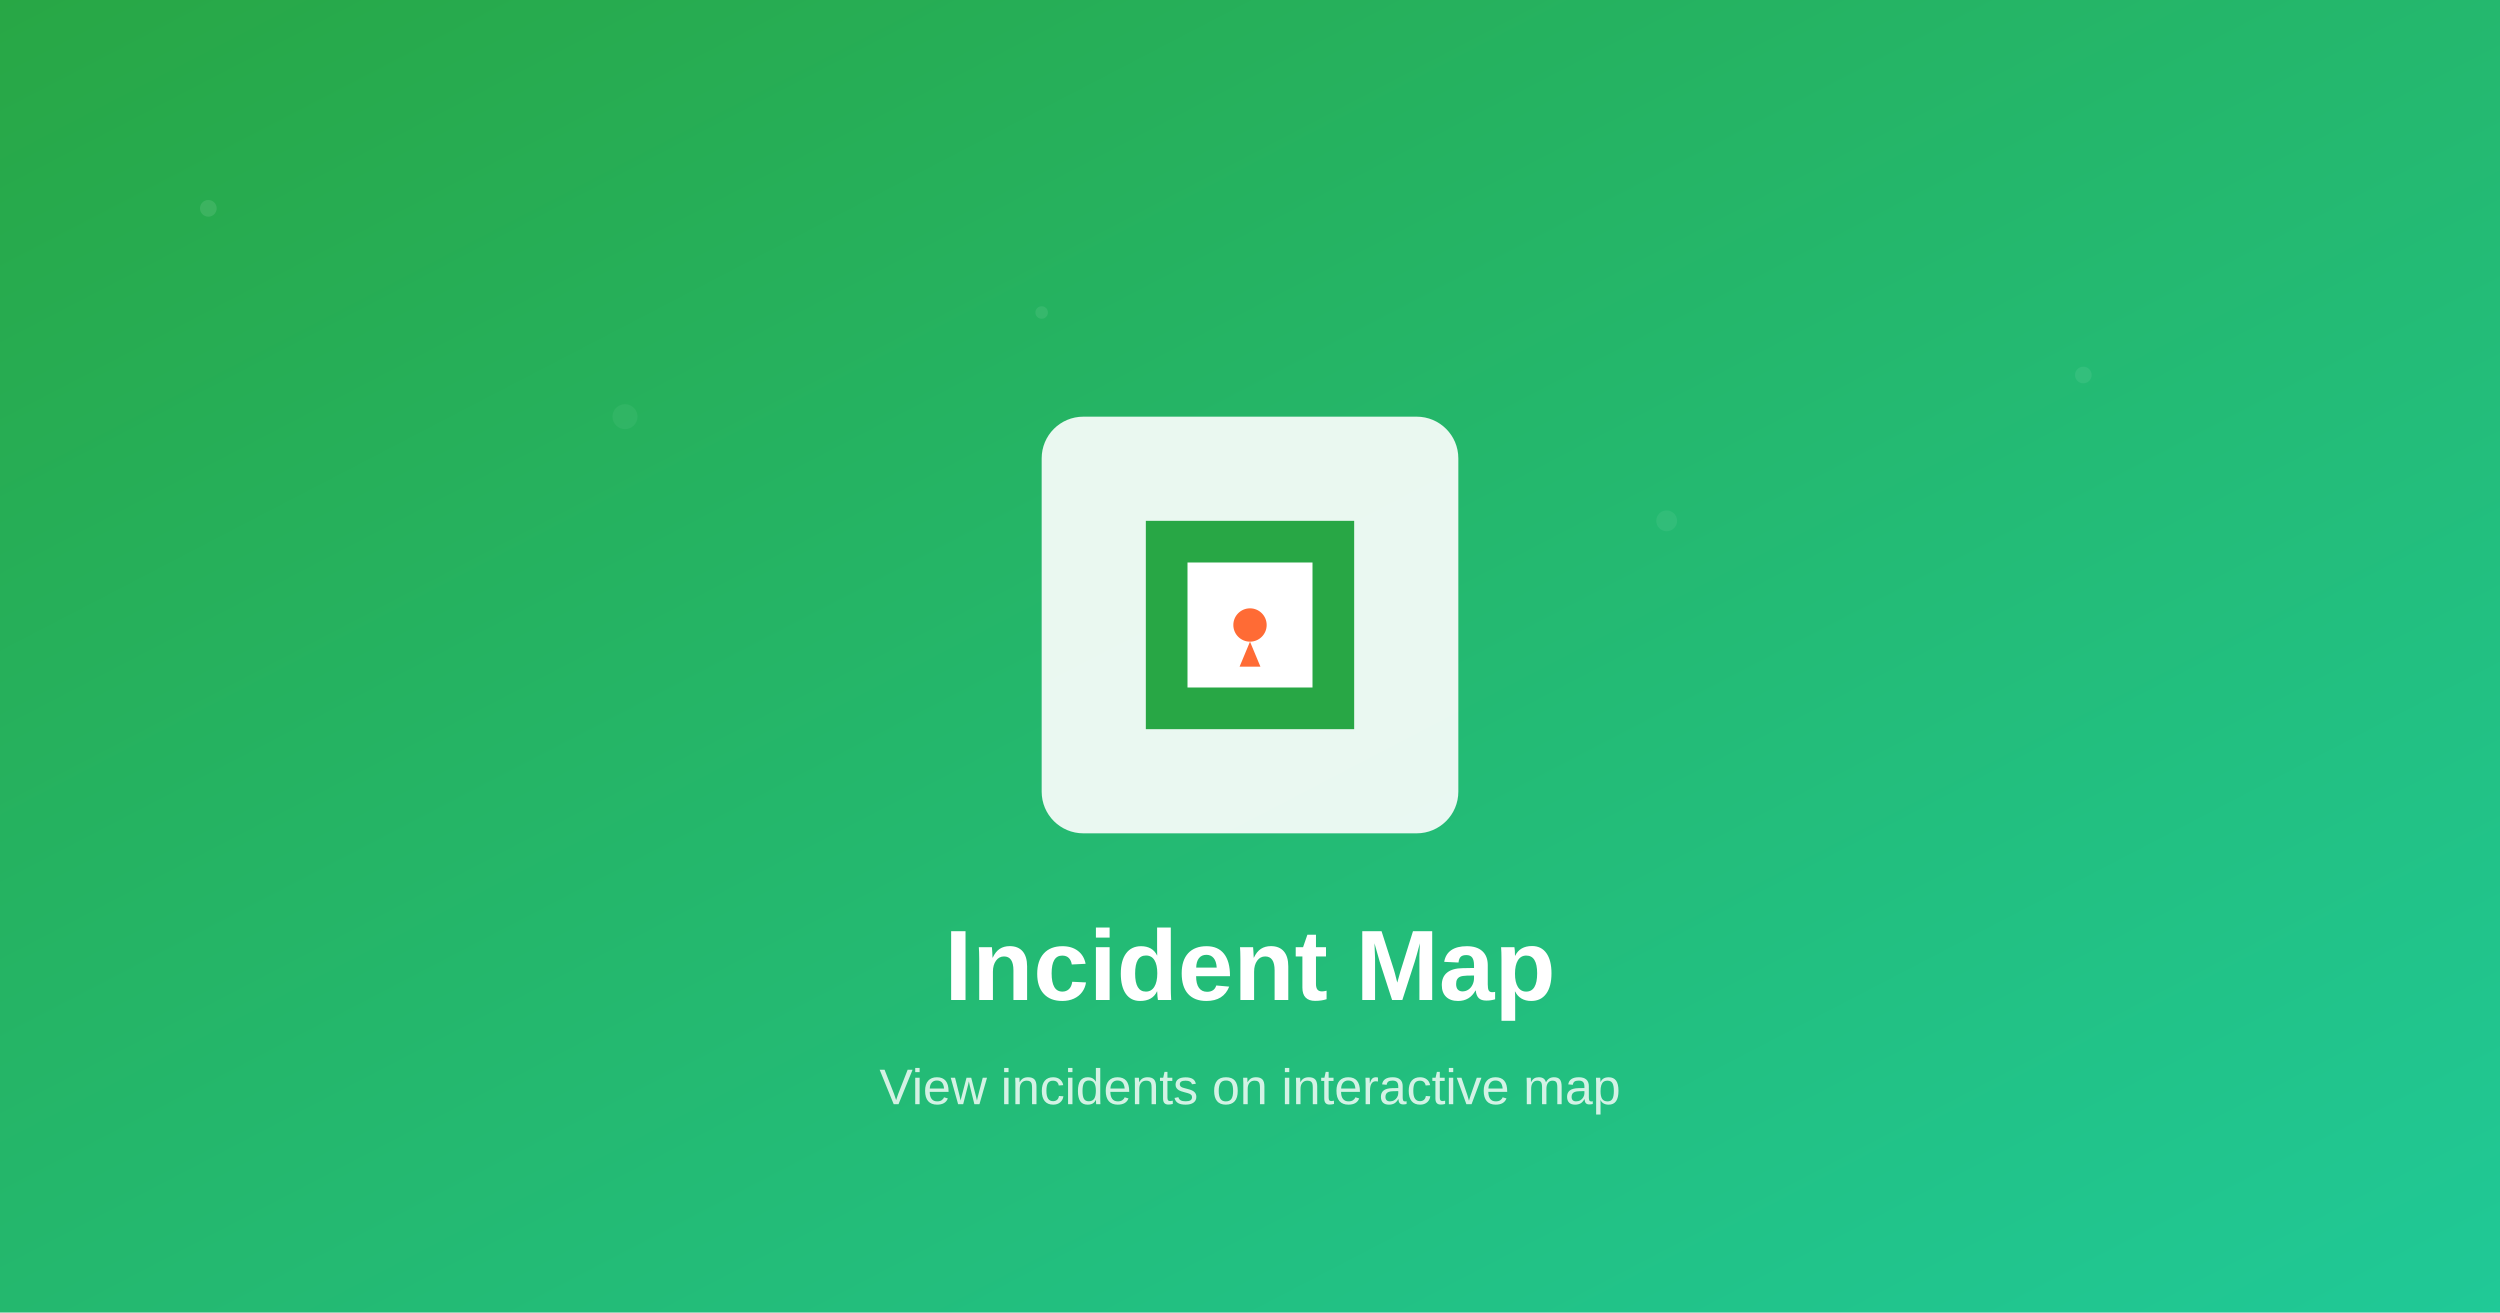
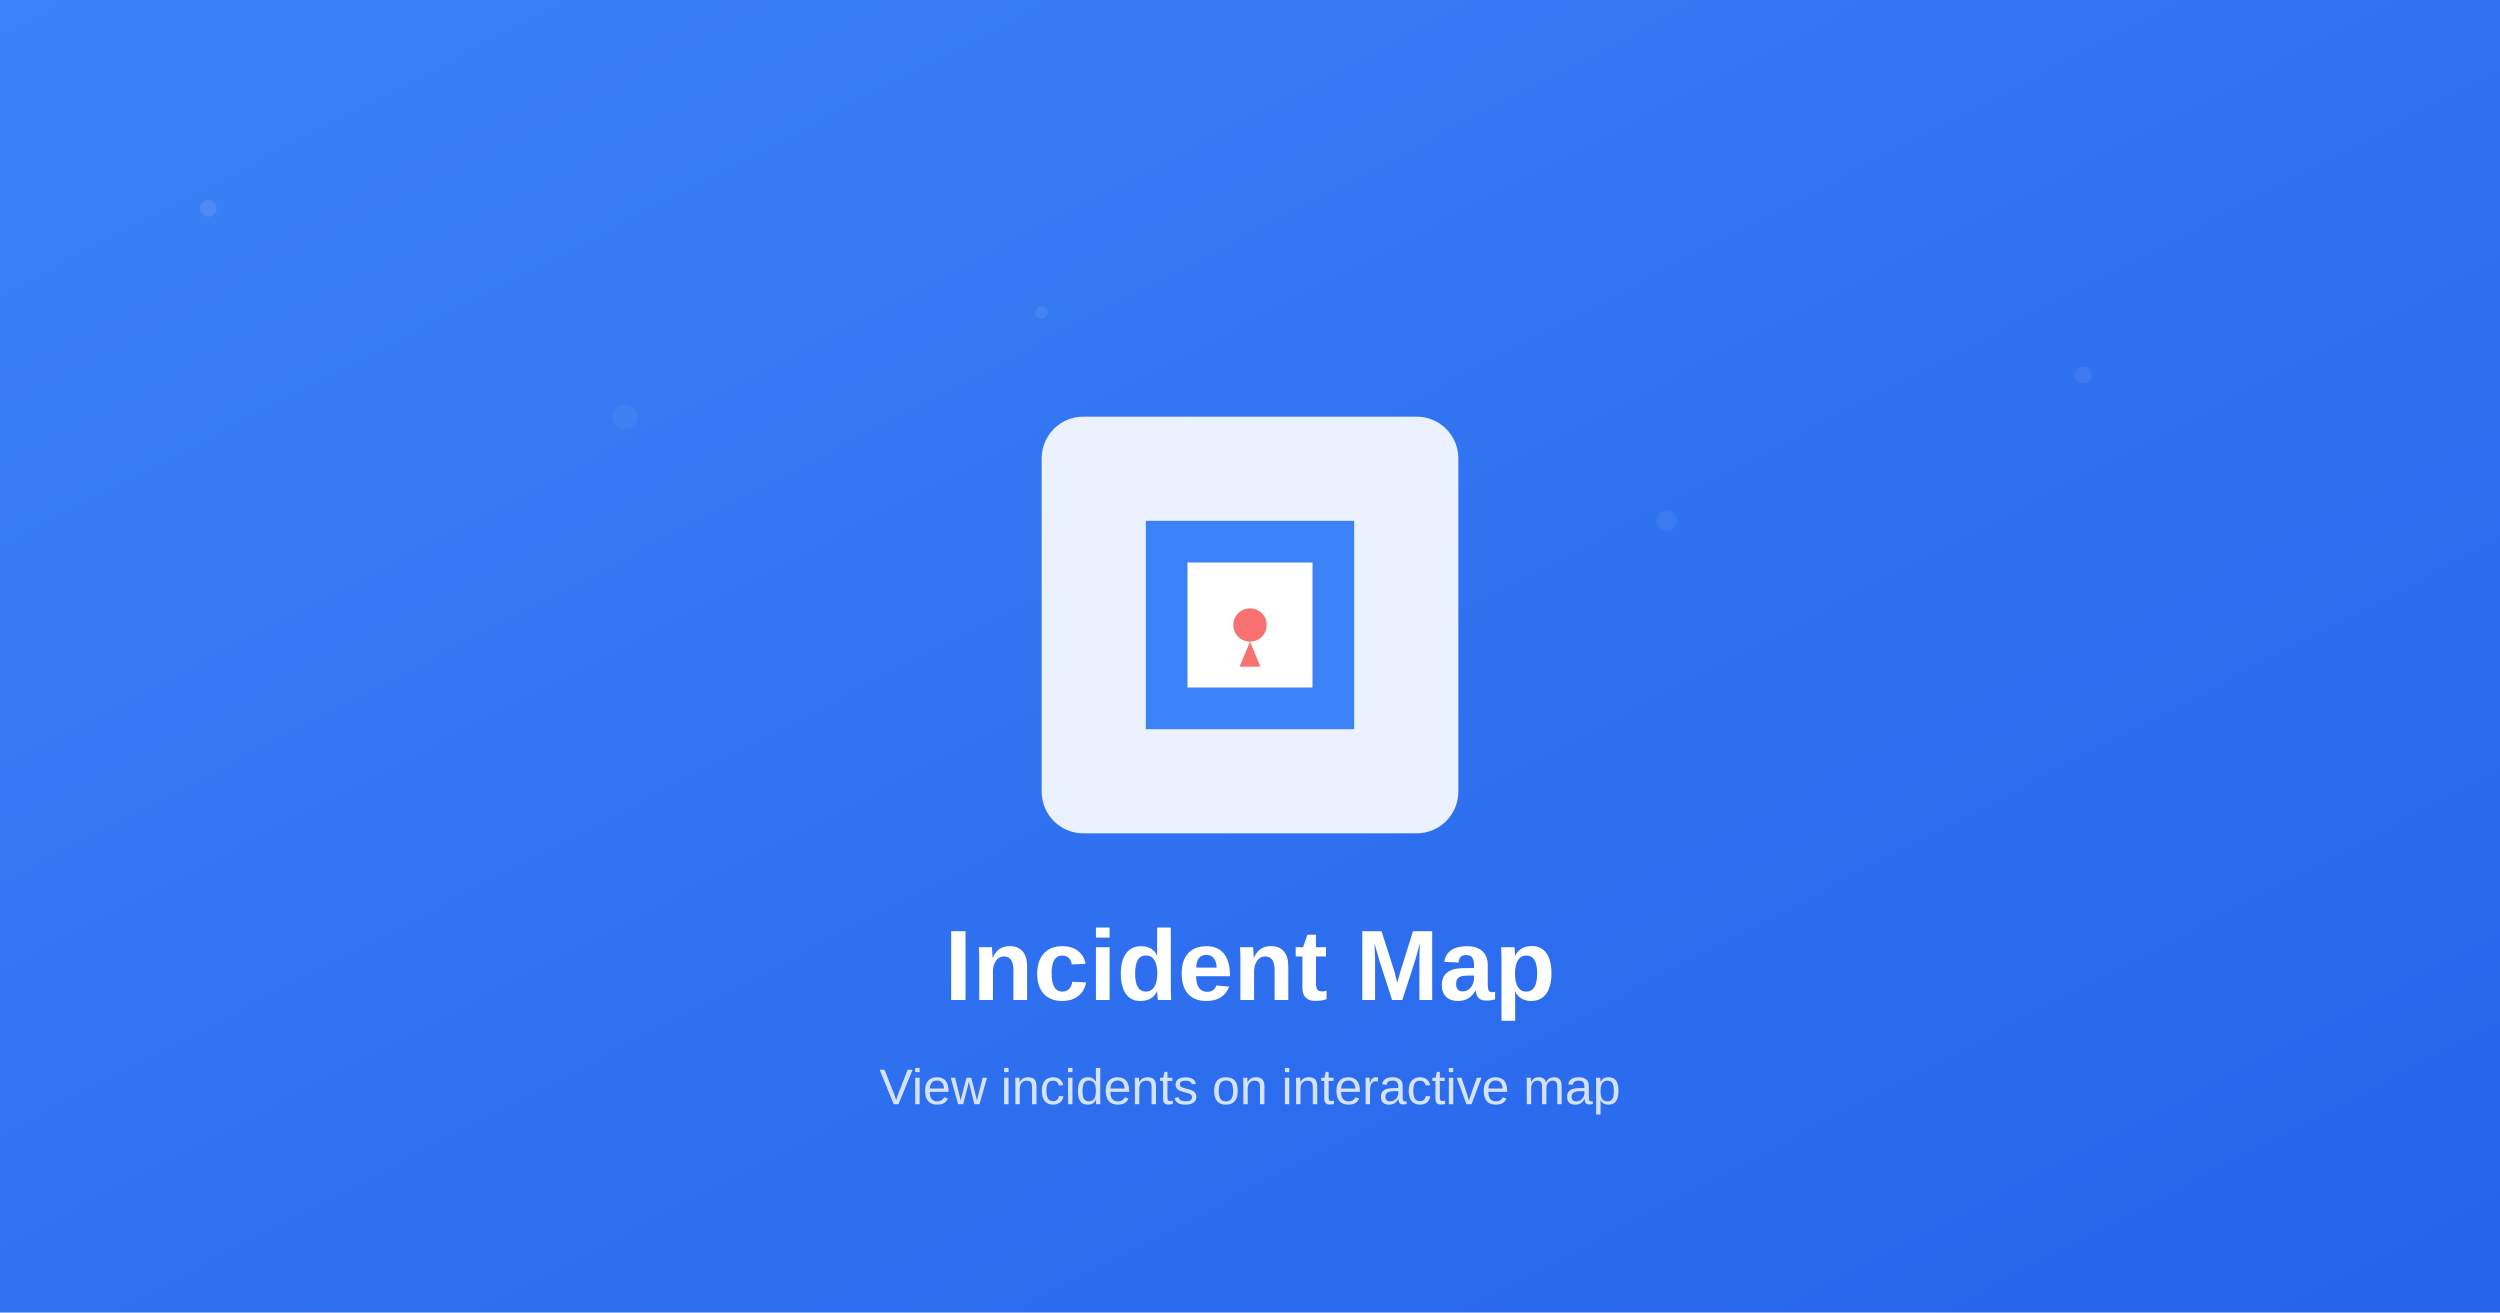
<svg xmlns="http://www.w3.org/2000/svg" width="1200" height="630" viewBox="0 0 1200 630" fill="none">
  <defs>
    <linearGradient id="gradient" x1="0%" y1="0%" x2="100%" y2="100%">
-       <stop offset="0%" style="stop-color:#28a745;stop-opacity:1" />
-       <stop offset="100%" style="stop-color:#20c997;stop-opacity:1" />
+       <stop offset="0%" style="stop-color:#3b82f6;stop-opacity:1" />
+       <stop offset="100%" style="stop-color:#2563eb;stop-opacity:1" />
    </linearGradient>
  </defs>
  <rect width="1200" height="630" fill="url(#gradient)" />
  <circle cx="100" cy="100" r="4" fill="rgba(255,255,255,0.1)" />
  <circle cx="300" cy="200" r="6" fill="rgba(255,255,255,0.05)" />
  <circle cx="500" cy="150" r="3" fill="rgba(255,255,255,0.08)" />
  <circle cx="800" cy="250" r="5" fill="rgba(255,255,255,0.06)" />
  <circle cx="1000" cy="180" r="4" fill="rgba(255,255,255,0.07)" />
  <rect x="500" y="200" width="200" height="200" rx="20" fill="rgba(255,255,255,0.9)" />
-   <path d="M550 250L650 250L650 350L550 350Z" fill="#28a745" />
+   <path d="M550 250L650 250L650 350L550 350Z" fill="#3b82f6" />
  <path d="M570 270L630 270L630 330L570 330Z" fill="#ffffff" />
-   <circle cx="600" cy="300" r="8" fill="#ff6b35" />
-   <path d="M600 308L595 320L605 320Z" fill="#ff6b35" />
+   <circle cx="600" cy="300" r="8" fill="#f87171" />
+   <path d="M600 308L595 320L605 320Z" fill="#f87171" />
  <text x="600" y="480" font-family="Arial, sans-serif" font-size="48" font-weight="bold" fill="#ffffff" text-anchor="middle">Incident Map</text>
  <text x="600" y="530" font-family="Arial, sans-serif" font-size="24" fill="rgba(255,255,255,0.8)" text-anchor="middle">View incidents on interactive map</text>
</svg>
